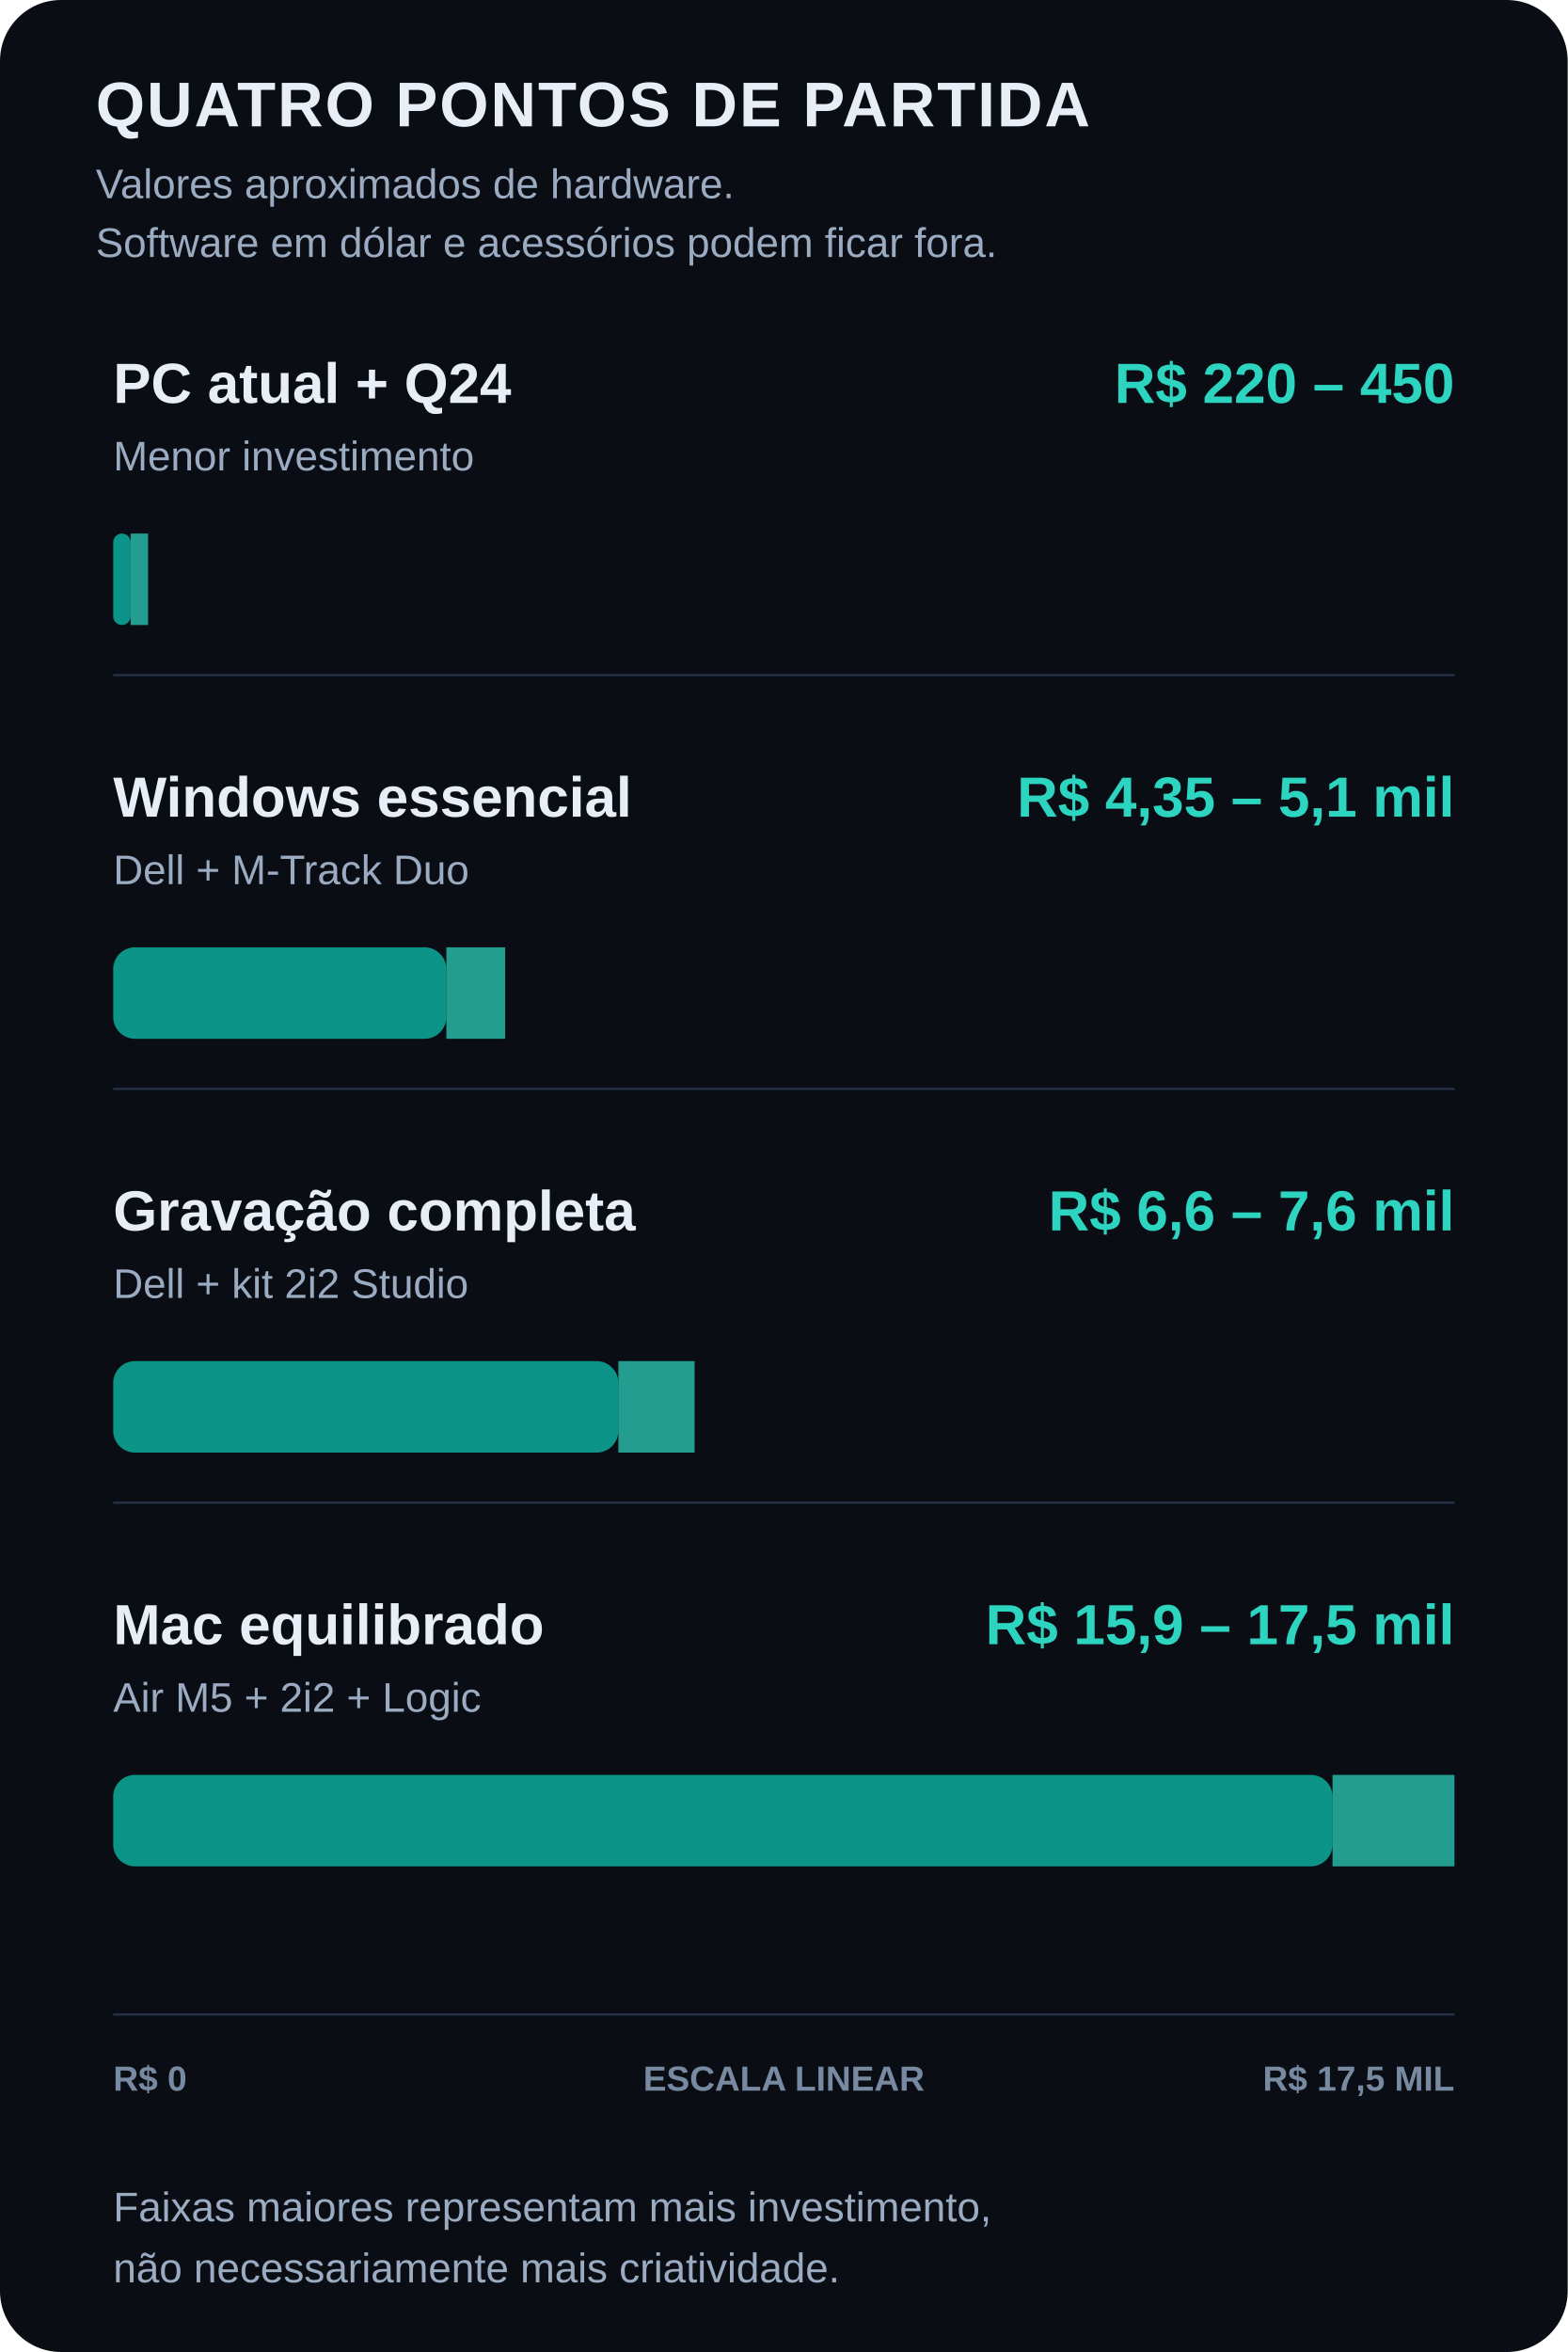
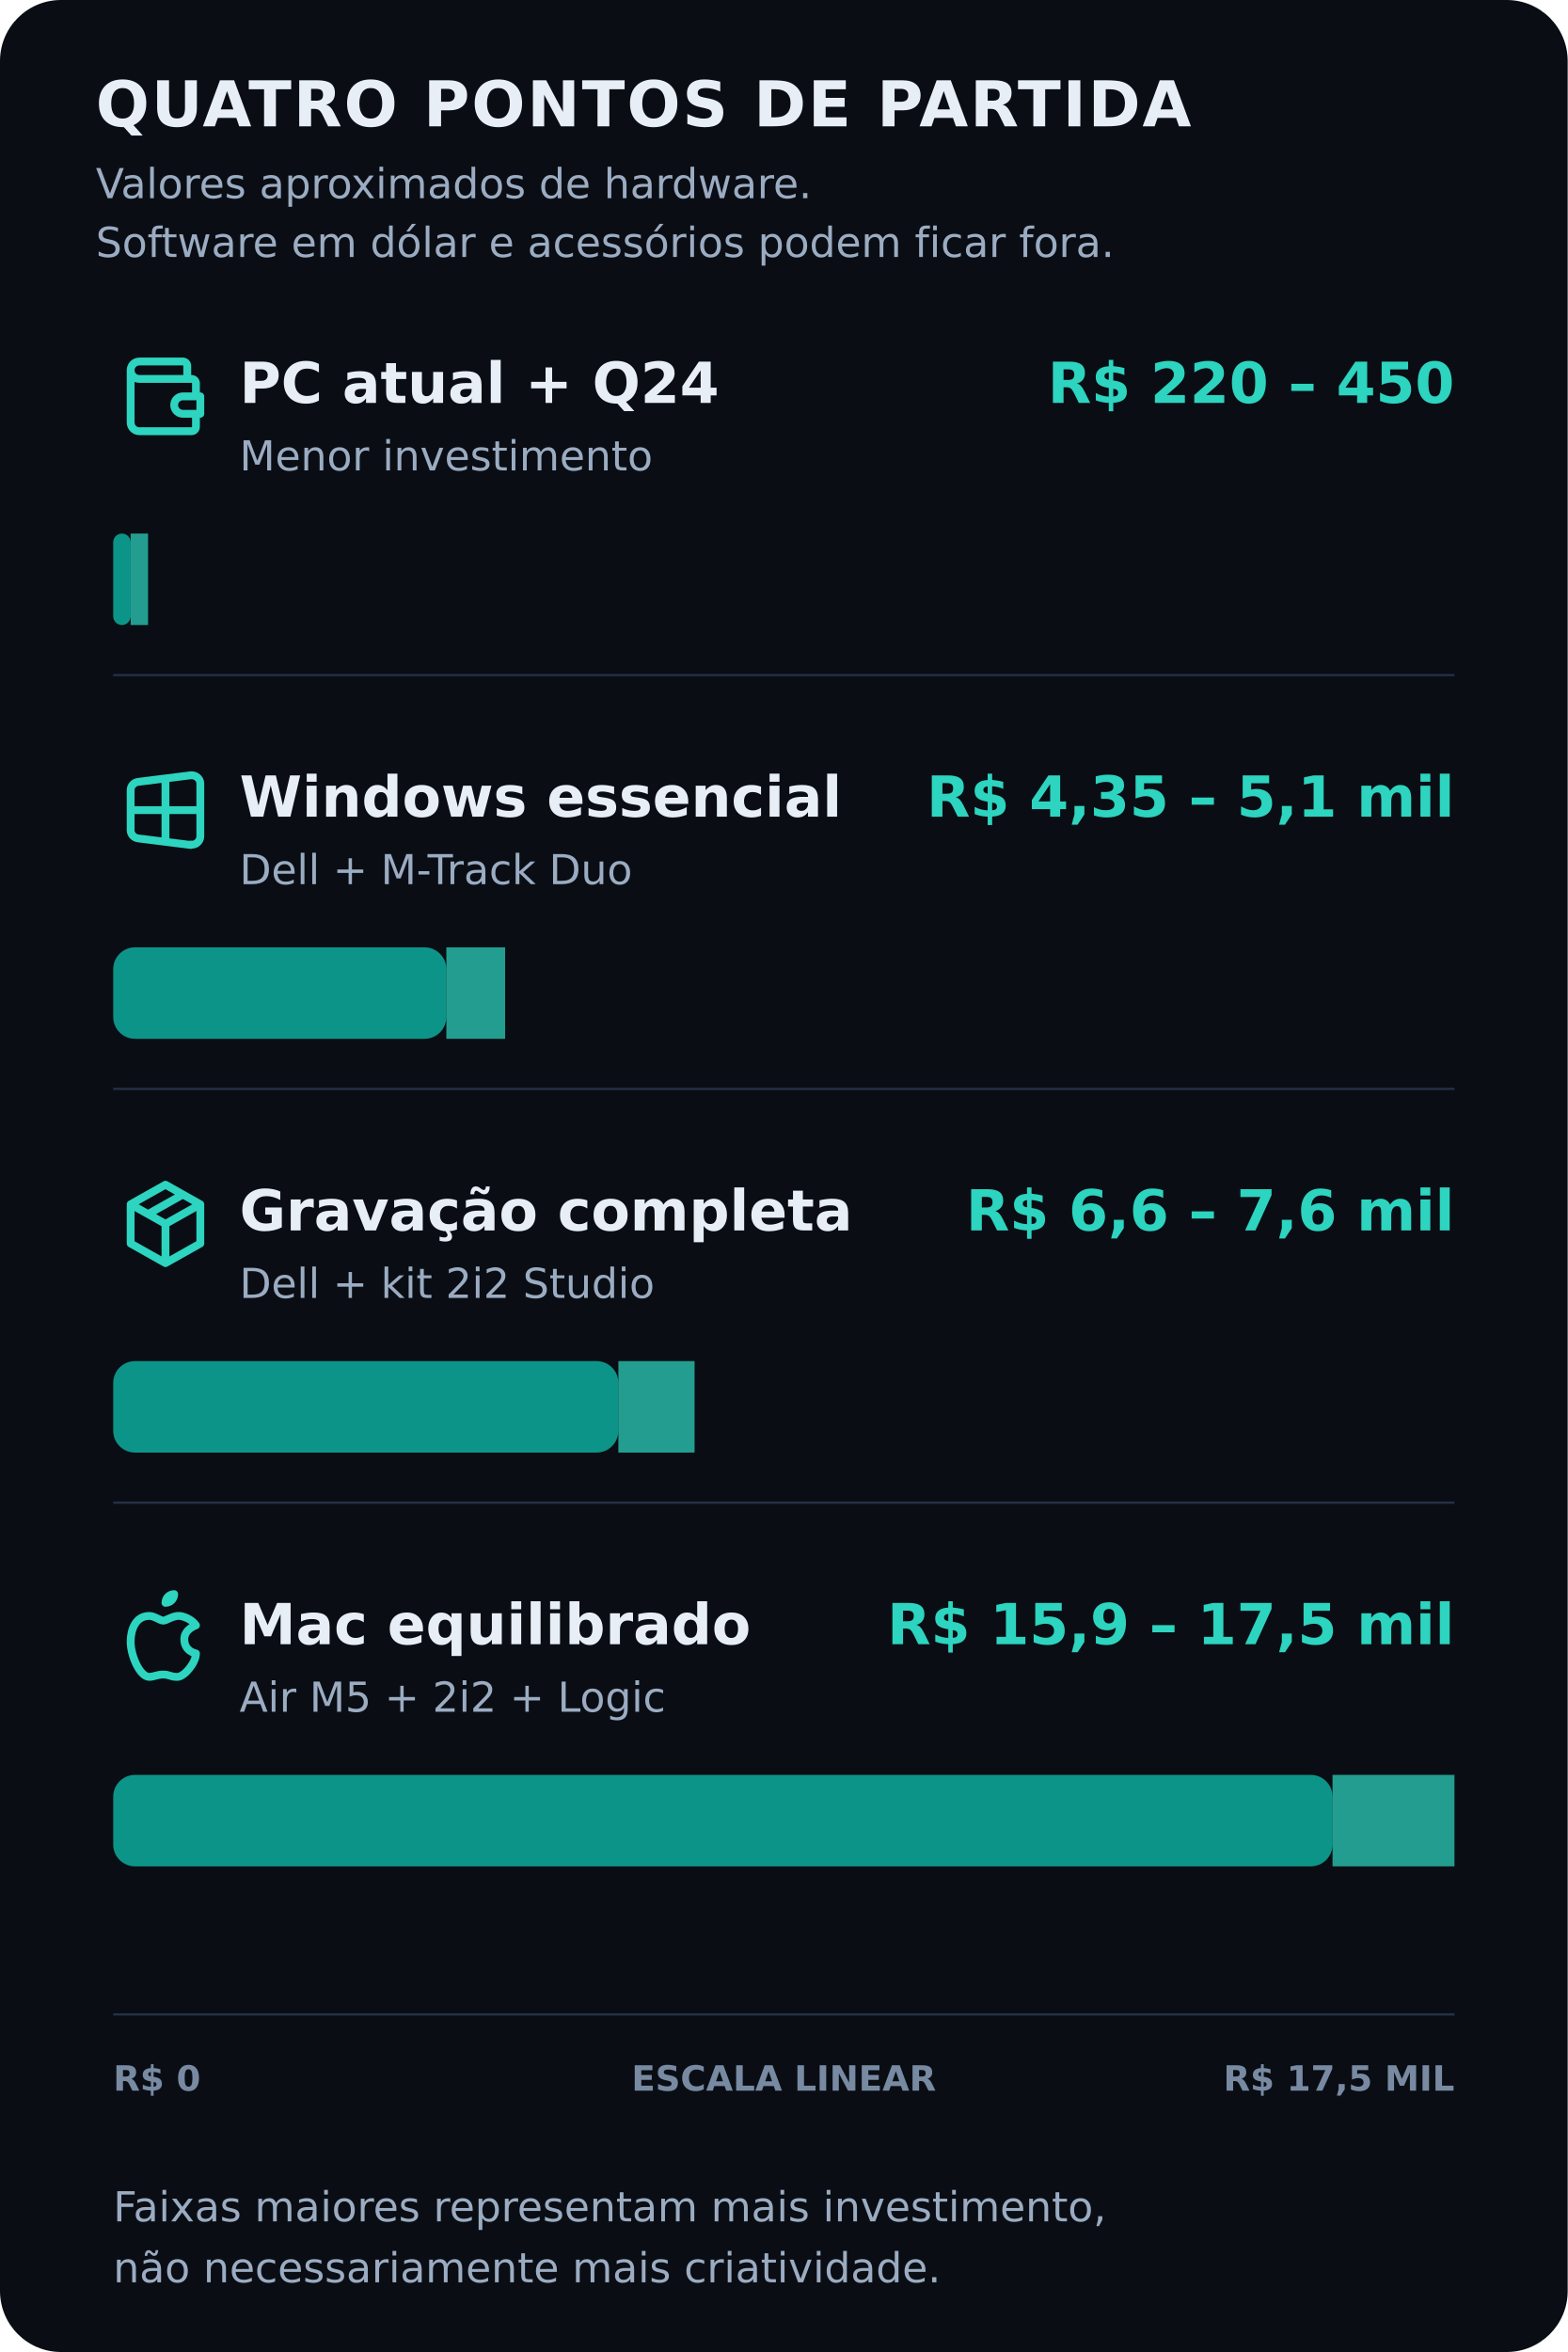
<svg xmlns="http://www.w3.org/2000/svg" width="720" height="1080" viewBox="0 0 720 1080" role="img" aria-labelledby="title desc">
  <defs>
+     <g id="icon-wallet">
+       <path d="M17 8v-3a1 1 0 0 0 -1 -1h-10a2 2 0 0 0 0 4h12a1 1 0 0 1 1 1v3M19 16v3a1 1 0 0 1 -1 1h-12a2 2 0 0 1 -2 -2v-12M20 12v4h-4a2 2 0 0 1 0 -4z" />
+     </g>
+     <g id="icon-windows">
+       <path d="M17.8 20l-12 -1.5c-1 -.1 -1.8 -.9 -1.8 -1.9v-9.2c0 -1 .8 -1.8 1.8 -1.9l12 -1.5c1.2 -.1 2.2 .8 2.2 1.9v12.1c0 1.2 -1.1 2.1 -2.2 1.9M12 5v14M4 12h16" />
+     </g>
+     <g id="icon-package">
+       <path d="M12 3l8 4.5v9l-8 4.5l-8 -4.5v-9zM12 12l8 -4.5M12 12v9M12 12l-8 -4.5M16 5.25l-8 4.5" />
+     </g>
+     <g id="icon-apple">
+       <path d="M8.286 7.008c-3.216 0 -4.286 3.23 -4.286 5.92c0 3.229 2.143 8.072 4.286 8.072c1.165 -.05 1.799 -.538 3.214 -.538c1.406 0 1.607 .538 3.214 .538s4.286 -3.229 4.286 -5.381c-.03 -.011 -2.649 -.434 -2.679 -3.23c-.02 -2.335 2.589 -3.179 2.679 -3.228c-1.096 -1.606 -3.162 -2.113 -3.75 -2.153c-1.535 -.12 -3.032 1.077 -3.75 1.077c-.729 0 -2.036 -1.077 -3.214 -1.077M12 4a2 2 0 0 0 2 -2a2 2 0 0 0 -2 2" />
+     </g>
    <style>
-       .title{font-family:Arial,sans-serif;font-size:29px;font-weight:700;letter-spacing:.03em;fill:#e8eef6}.name{font-family:Arial,sans-serif;font-size:26px;font-weight:700;fill:#e8eef6}.price{font-family:Arial,sans-serif;font-size:26px;font-weight:700;fill:#2dd4bf}.detail{font-family:Arial,sans-serif;font-size:19px;font-weight:400;fill:#9bacc2}.axis{font-family:Arial,sans-serif;font-size:16px;font-weight:600;fill:#788aa2}.grid{stroke:#253147;stroke-width:1}.bar{fill:#0d9488}.bar2{fill:#2dd4bf}
+       .title{font-family:'IBM Plex Sans','DejaVu Sans',sans-serif;font-size:29px;font-weight:700;letter-spacing:.03em;fill:#e8eef6}.name{font-family:'IBM Plex Sans','DejaVu Sans',sans-serif;font-size:26px;font-weight:700;fill:#e8eef6}.price{font-family:'IBM Plex Sans','DejaVu Sans',sans-serif;font-size:26px;font-weight:700;fill:#2dd4bf}.detail{font-family:'IBM Plex Sans','DejaVu Sans',sans-serif;font-size:19px;font-weight:400;fill:#9bacc2}.axis{font-family:'IBM Plex Sans','DejaVu Sans',sans-serif;font-size:16px;font-weight:600;fill:#788aa2}.grid{stroke:#253147;stroke-width:1}.bar{fill:#0d9488}.bar2{fill:#2dd4bf}.icon{fill:none;stroke:#2dd4bf;stroke-width:1.8;stroke-linecap:round;stroke-linejoin:round}
    </style>
  </defs>
  <rect width="720" height="1080" rx="28" fill="#0a0e14" />
  <text x="44" y="58" class="title">QUATRO PONTOS DE PARTIDA</text>
  <text x="44" y="91" class="detail">Valores aproximados de hardware.</text>
  <text x="44" y="118" class="detail">Software em dólar e acessórios podem ficar fora.</text>
-   <text x="52" y="185" class="name">PC atual + Q24</text>
-   <text x="52" y="216" class="detail">Menor investimento</text>
+   <use href="#icon-wallet" class="icon" transform="translate(52 158) scale(2)" />
+   <text x="110" y="185" class="name">PC atual + Q24</text>
+   <text x="110" y="216" class="detail">Menor investimento</text>
  <text x="668" y="185" text-anchor="end" class="price">R$ 220 – 450</text>
  <rect x="52" y="245" width="8" height="42" rx="4" class="bar" />
  <rect x="60" y="245" width="8" height="42" class="bar2" opacity=".72" />
  <line x1="52" y1="310" x2="668" y2="310" class="grid" />
-   <text x="52" y="375" class="name">Windows essencial</text>
-   <text x="52" y="406" class="detail">Dell + M-Track Duo</text>
+   <use href="#icon-windows" class="icon" transform="translate(52 348) scale(2)" />
+   <text x="110" y="375" class="name">Windows essencial</text>
+   <text x="110" y="406" class="detail">Dell + M-Track Duo</text>
  <text x="668" y="375" text-anchor="end" class="price">R$ 4,35 – 5,1 mil</text>
  <rect x="52" y="435" width="153" height="42" rx="10" class="bar" />
  <rect x="205" y="435" width="27" height="42" class="bar2" opacity=".72" />
  <line x1="52" y1="500" x2="668" y2="500" class="grid" />
-   <text x="52" y="565" class="name">Gravação completa</text>
-   <text x="52" y="596" class="detail">Dell + kit 2i2 Studio</text>
+   <use href="#icon-package" class="icon" transform="translate(52 538) scale(2)" />
+   <text x="110" y="565" class="name">Gravação completa</text>
+   <text x="110" y="596" class="detail">Dell + kit 2i2 Studio</text>
  <text x="668" y="565" text-anchor="end" class="price">R$ 6,6 – 7,6 mil</text>
  <rect x="52" y="625" width="232" height="42" rx="10" class="bar" />
  <rect x="284" y="625" width="35" height="42" class="bar2" opacity=".72" />
  <line x1="52" y1="690" x2="668" y2="690" class="grid" />
-   <text x="52" y="755" class="name">Mac equilibrado</text>
-   <text x="52" y="786" class="detail">Air M5 + 2i2 + Logic</text>
+   <use href="#icon-apple" class="icon" transform="translate(52 728) scale(2)" />
+   <text x="110" y="755" class="name">Mac equilibrado</text>
+   <text x="110" y="786" class="detail">Air M5 + 2i2 + Logic</text>
  <text x="668" y="755" text-anchor="end" class="price">R$ 15,9 – 17,5 mil</text>
  <rect x="52" y="815" width="560" height="42" rx="10" class="bar" />
  <rect x="612" y="815" width="56" height="42" class="bar2" opacity=".72" />
  <line x1="52" y1="925" x2="668" y2="925" class="grid" />
  <text x="52" y="960" class="axis">R$ 0</text>
  <text x="360" y="960" text-anchor="middle" class="axis">ESCALA LINEAR</text>
  <text x="668" y="960" text-anchor="end" class="axis">R$ 17,5 MIL</text>
  <text x="52" y="1020" class="detail">Faixas maiores representam mais investimento,</text>
  <text x="52" y="1048" class="detail">não necessariamente mais criatividade.</text>
</svg>
